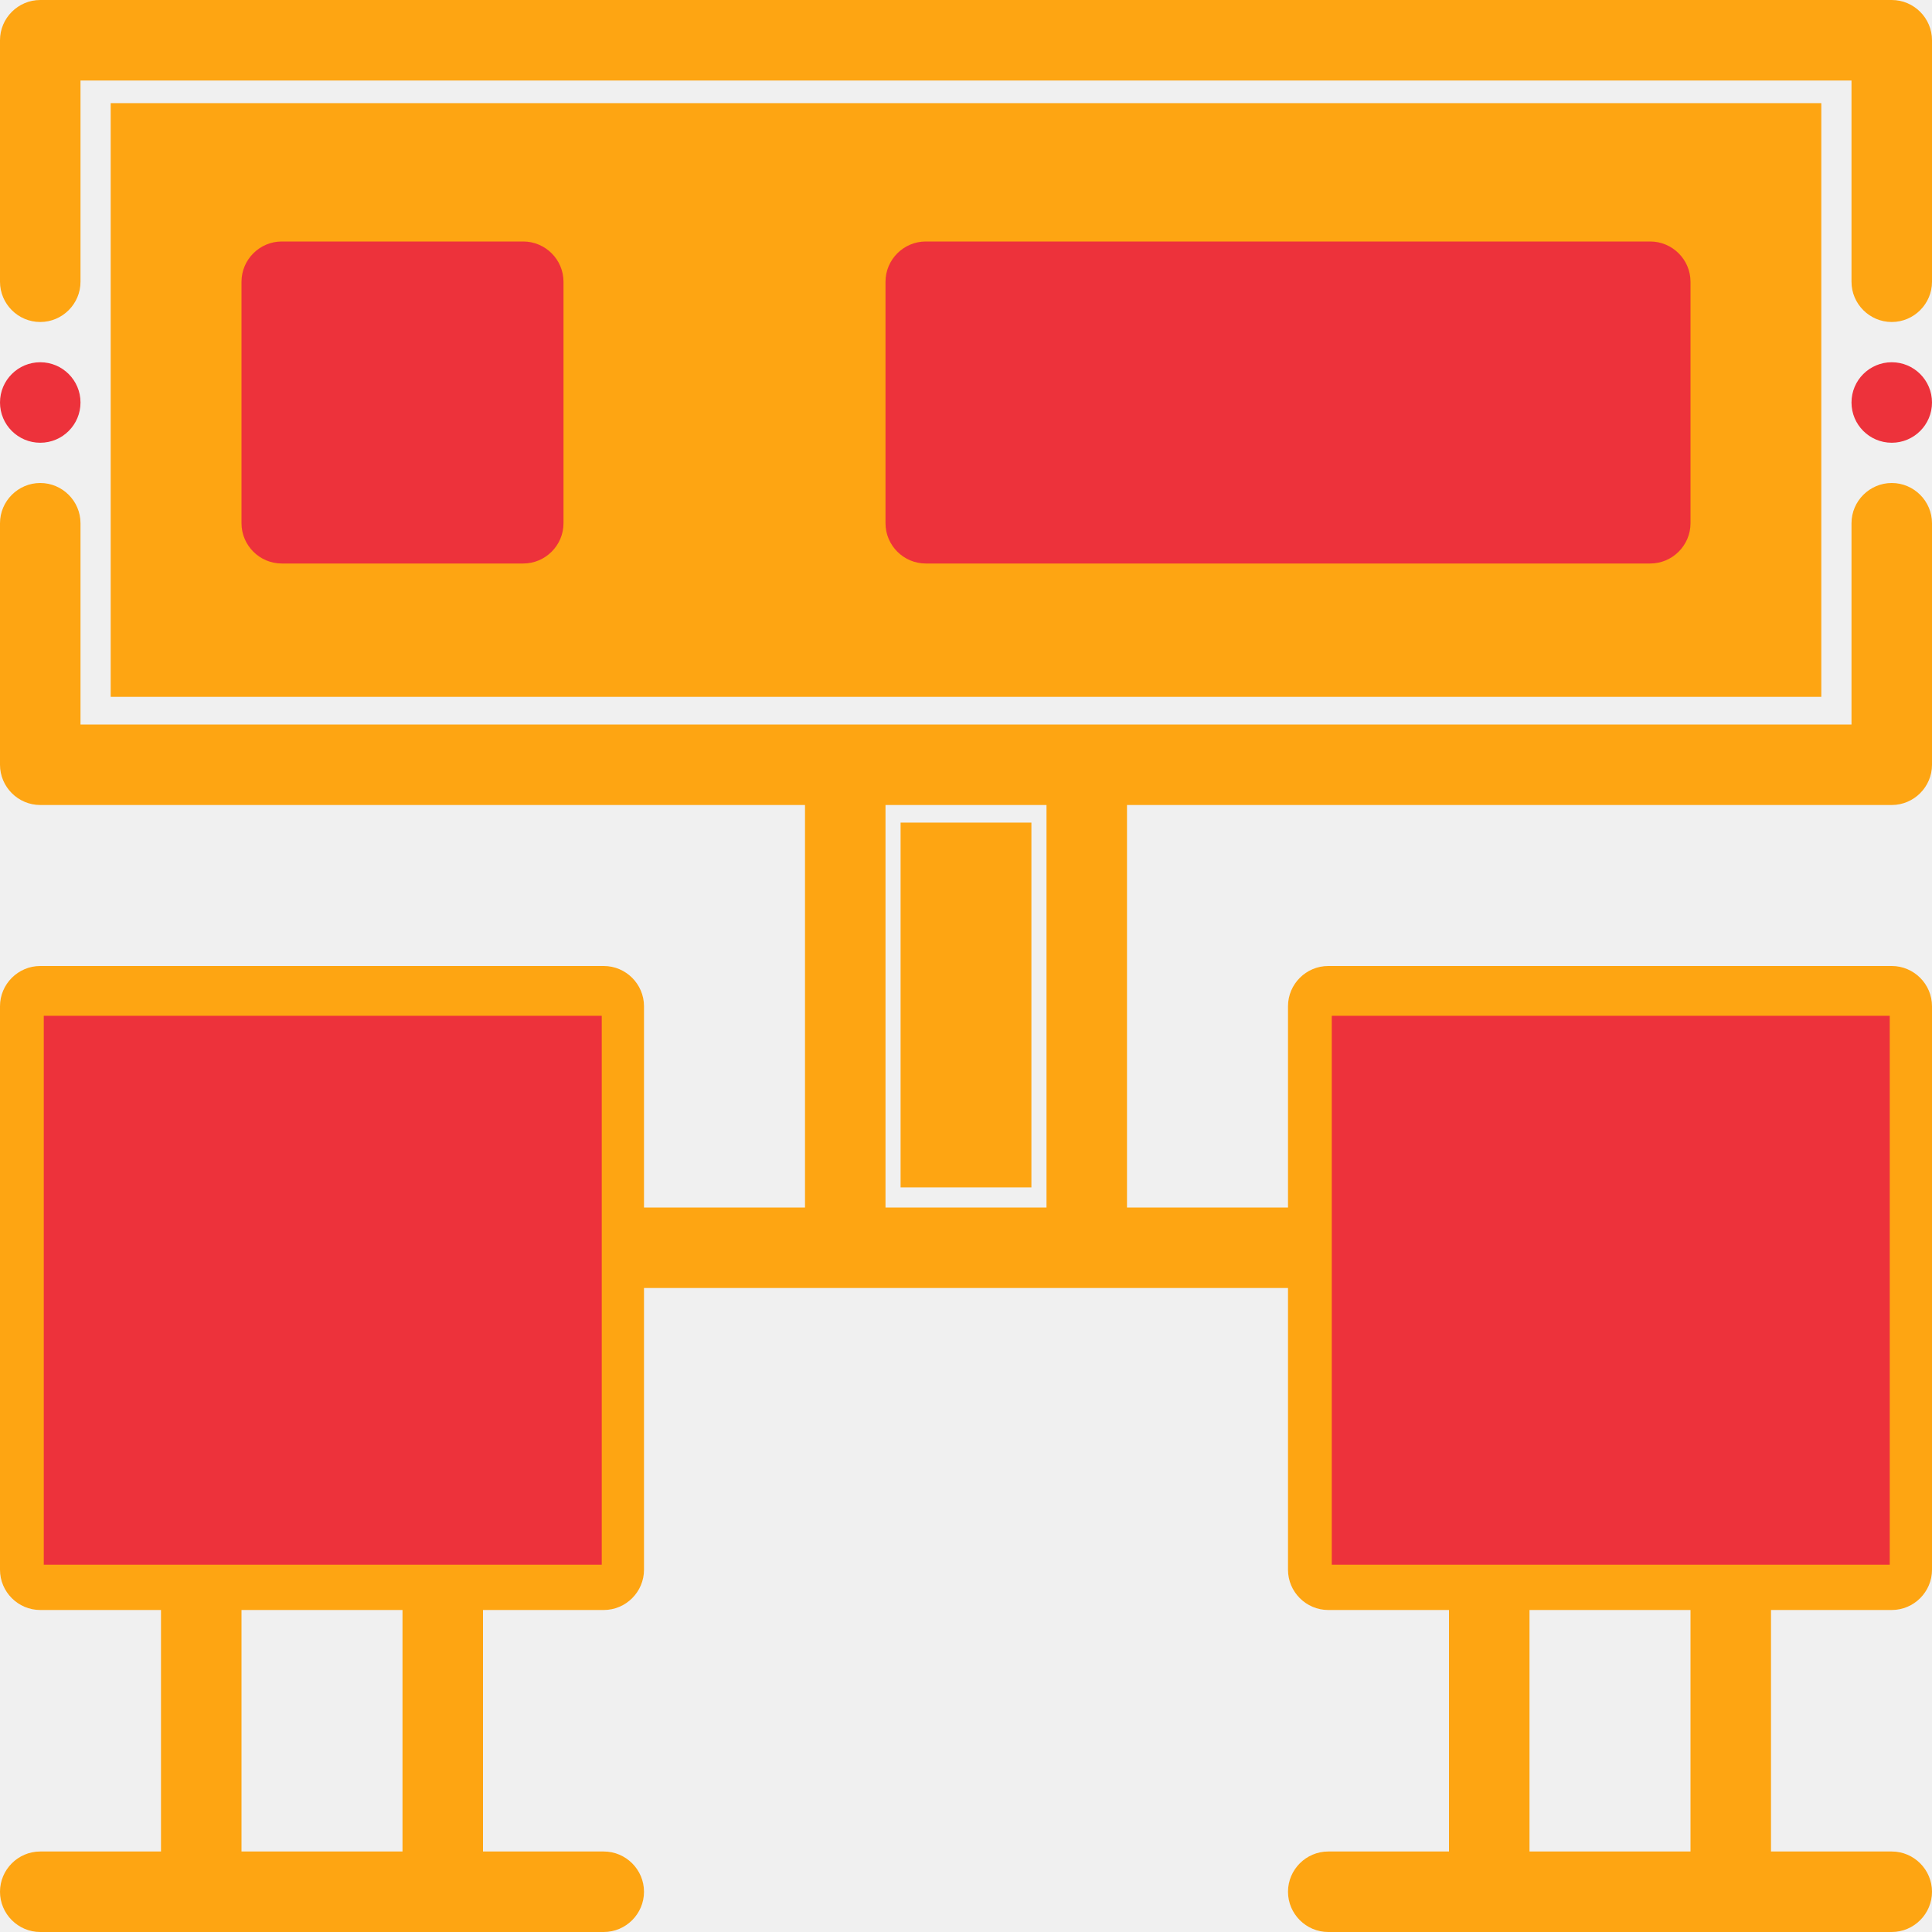
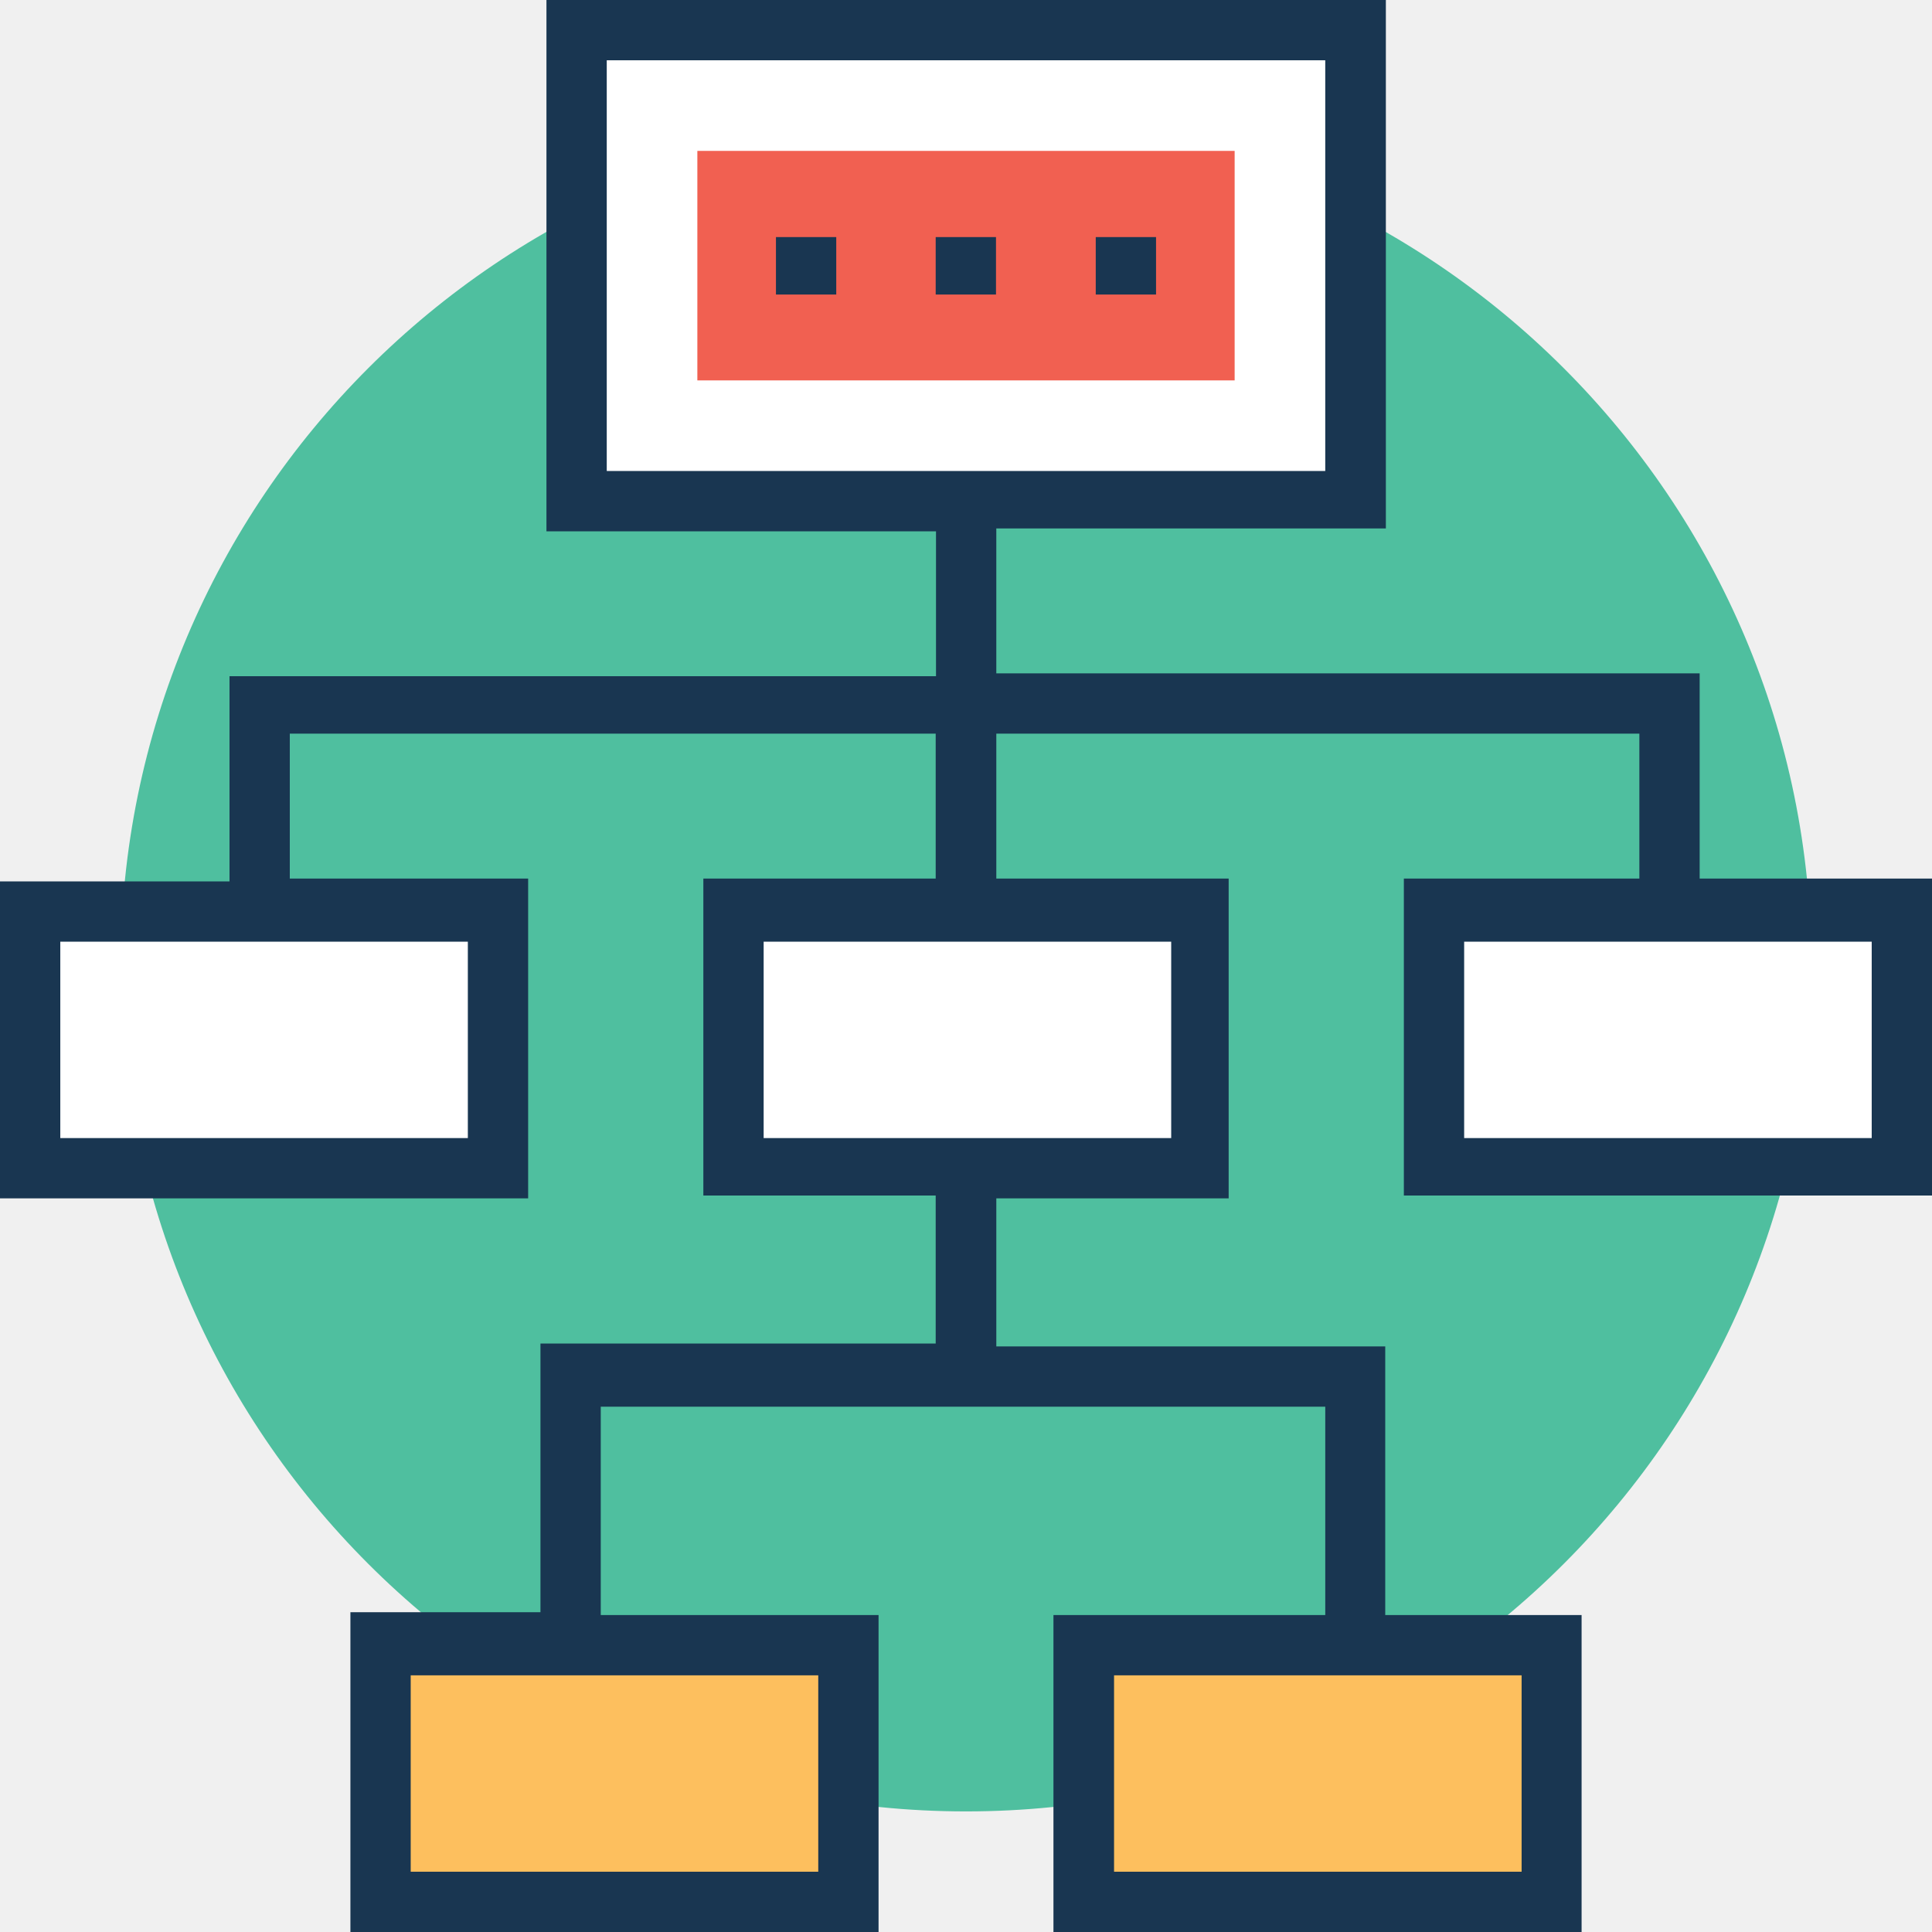
- <svg xmlns="http://www.w3.org/2000/svg" version="1.1" id="Layers_1_" x="0px" y="0px" viewBox="0 0 384 384" style="enable-background:new 0 0 384 384;" xml:space="preserve">
-   <style type="text/css">
- 	.st0{fill:#FEA512;}
- 	.st1{fill:#ED323B;}
- </style>
-   <rect x="22" y="20.5" class="st0" width="340" height="118" />
-   <path class="st0" d="M376,96c-4.4,0-8,3.6-8,8v40H216h-48H16v-40c0-4.4-3.6-8-8-8s-8,3.6-8,8v48c0,4.4,3.6,8,8,8h152v80h-32v-40  c0-4.4-3.6-8-8-8H8c-4.4,0-8,3.6-8,8v112c0,4.4,3.6,8,8,8h24v48H8c-4.4,0-8,3.6-8,8s3.6,8,8,8h32h48h32c4.4,0,8-3.6,8-8s-3.6-8-8-8  H96v-48h24c4.4,0,8-3.6,8-8v-56h40h48h40v56c0,4.4,3.6,8,8,8h24v48h-24c-4.4,0-8,3.6-8,8s3.6,8,8,8h32h48h32c4.4,0,8-3.6,8-8  s-3.6-8-8-8h-24v-48h24c4.4,0,8-3.6,8-8V200c0-4.4-3.6-8-8-8H264c-4.4,0-8,3.6-8,8v40h-32v-80h152c4.4,0,8-3.6,8-8v-48  C384,99.6,380.4,96,376,96z M80,368H48v-48h32V368z M112,304H88H40H16v-96h96V304z M208,240h-32v-80h32V240z M336,368h-32v-48h32  V368z M272,208h96v96h-24h-48h-24V208z" />
-   <path class="st0" d="M376,0H8C3.6,0,0,3.6,0,8v48c0,4.4,3.6,8,8,8s8-3.6,8-8V16h352v40c0,4.4,3.6,8,8,8s8-3.6,8-8V8  C384,3.6,380.4,0,376,0z" />
-   <path class="st1" d="M104,112c4.4,0,8-3.6,8-8V56c0-4.4-3.6-8-8-8H56c-4.4,0-8,3.6-8,8v48c0,4.4,3.6,8,8,8H104z M64,64h32v32H64V64z  " />
-   <path class="st1" d="M328,112c4.4,0,8-3.6,8-8V56c0-4.4-3.6-8-8-8H184c-4.4,0-8,3.6-8,8v48c0,4.4,3.6,8,8,8H328z M192,64h128v32H192  V64z" />
-   <circle class="st1" cx="376" cy="80" r="8" />
-   <circle class="st1" cx="8" cy="80" r="8" />
-   <rect x="54.7" y="61.2" class="st1" width="52.9" height="41.8" />
-   <rect x="186.7" y="61.2" class="st1" width="140.3" height="41.8" />
-   <rect x="8.7" y="201.9" class="st1" width="110.9" height="109.1" />
-   <rect x="264.7" y="201.9" class="st1" width="110.9" height="109.1" />
-   <rect x="179" y="163.5" class="st0" width="26" height="72.5" />
+ <svg xmlns="http://www.w3.org/2000/svg" version="1.1" id="Layer_1" x="0px" y="0px" viewBox="0 0 395.636 395.636" style="enable-background:new 0 0 395.636 395.636;" xml:space="preserve">
+   <circle style="fill:#4FBF9F;" cx="197.818" cy="197.818" r="173.123" />
+   <rect x="118.044" y="6.206" style="fill:#FFFFFF;" width="159.483" height="96.453" />
+   <rect x="142.804" y="30.901" style="fill:#F16051;" width="110.028" height="46.998" />
+   <g>
+     <rect x="158.901" y="48.549" style="fill:#193651;" width="12.347" height="11.766" />
+     <rect x="191.612" y="48.549" style="fill:#193651;" width="12.347" height="11.766" />
+     <rect x="224.388" y="48.549" style="fill:#193651;" width="12.347" height="11.766" />
+   </g>
+   <g>
+     <rect x="293.624" y="186.053" style="fill:#FFFFFF;" width="95.806" height="52.558" />
+     <rect x="150.238" y="186.053" style="fill:#FFFFFF;" width="95.806" height="52.558" />
+     <rect x="6.206" y="186.053" style="fill:#FFFFFF;" width="95.806" height="52.558" />
+   </g>
+   <g>
+     <rect x="221.931" y="336.291" style="fill:#FDBF5E;" width="95.806" height="52.558" />
+     <rect x="77.899" y="336.291" style="fill:#FDBF5E;" width="95.806" height="52.558" />
+   </g>
+   <path style="fill:#193651;" d="M287.483,179.911v64.905h108.154v-64.905h-47.58v-42.02H204.024v-29.673h79.774V0H111.903v108.8  h79.774v29.673H46.998v42.02H0v64.905h108.154v-65.487H59.345v-29.673h132.267v29.673h-47.58v64.905h47.58v30.319h-80.937v55.014  H71.758v65.487h108.154v-64.905h-56.889v-42.667h148.364v42.667h-55.661v64.905h108.154v-64.905h-40.21v-55.014h-79.644v-30.319  h47.58v-65.487h-47.58v-29.673h131.685v29.673H287.483L287.483,179.911z M124.251,12.347h147.135v84.105H124.251V12.347z   M95.806,233.051H12.347v-40.21h83.459C95.806,192.84,95.806,233.051,95.806,233.051z M167.499,383.289H84.105v-40.21h83.459v40.21  H167.499z M311.596,383.289h-83.459v-40.21h83.459V383.289z M239.257,233.051H156.38v-40.21h83.459v40.21H239.257z M383.289,233.051  H299.83v-40.21h83.459V233.051z" />
+   <g>
+ </g>
+   <g>
+ </g>
+   <g>
+ </g>
+   <g>
+ </g>
+   <g>
+ </g>
+   <g>
+ </g>
+   <g>
+ </g>
+   <g>
+ </g>
+   <g>
+ </g>
+   <g>
+ </g>
+   <g>
+ </g>
+   <g>
+ </g>
+   <g>
+ </g>
+   <g>
+ </g>
+   <g>
+ </g>
</svg>
